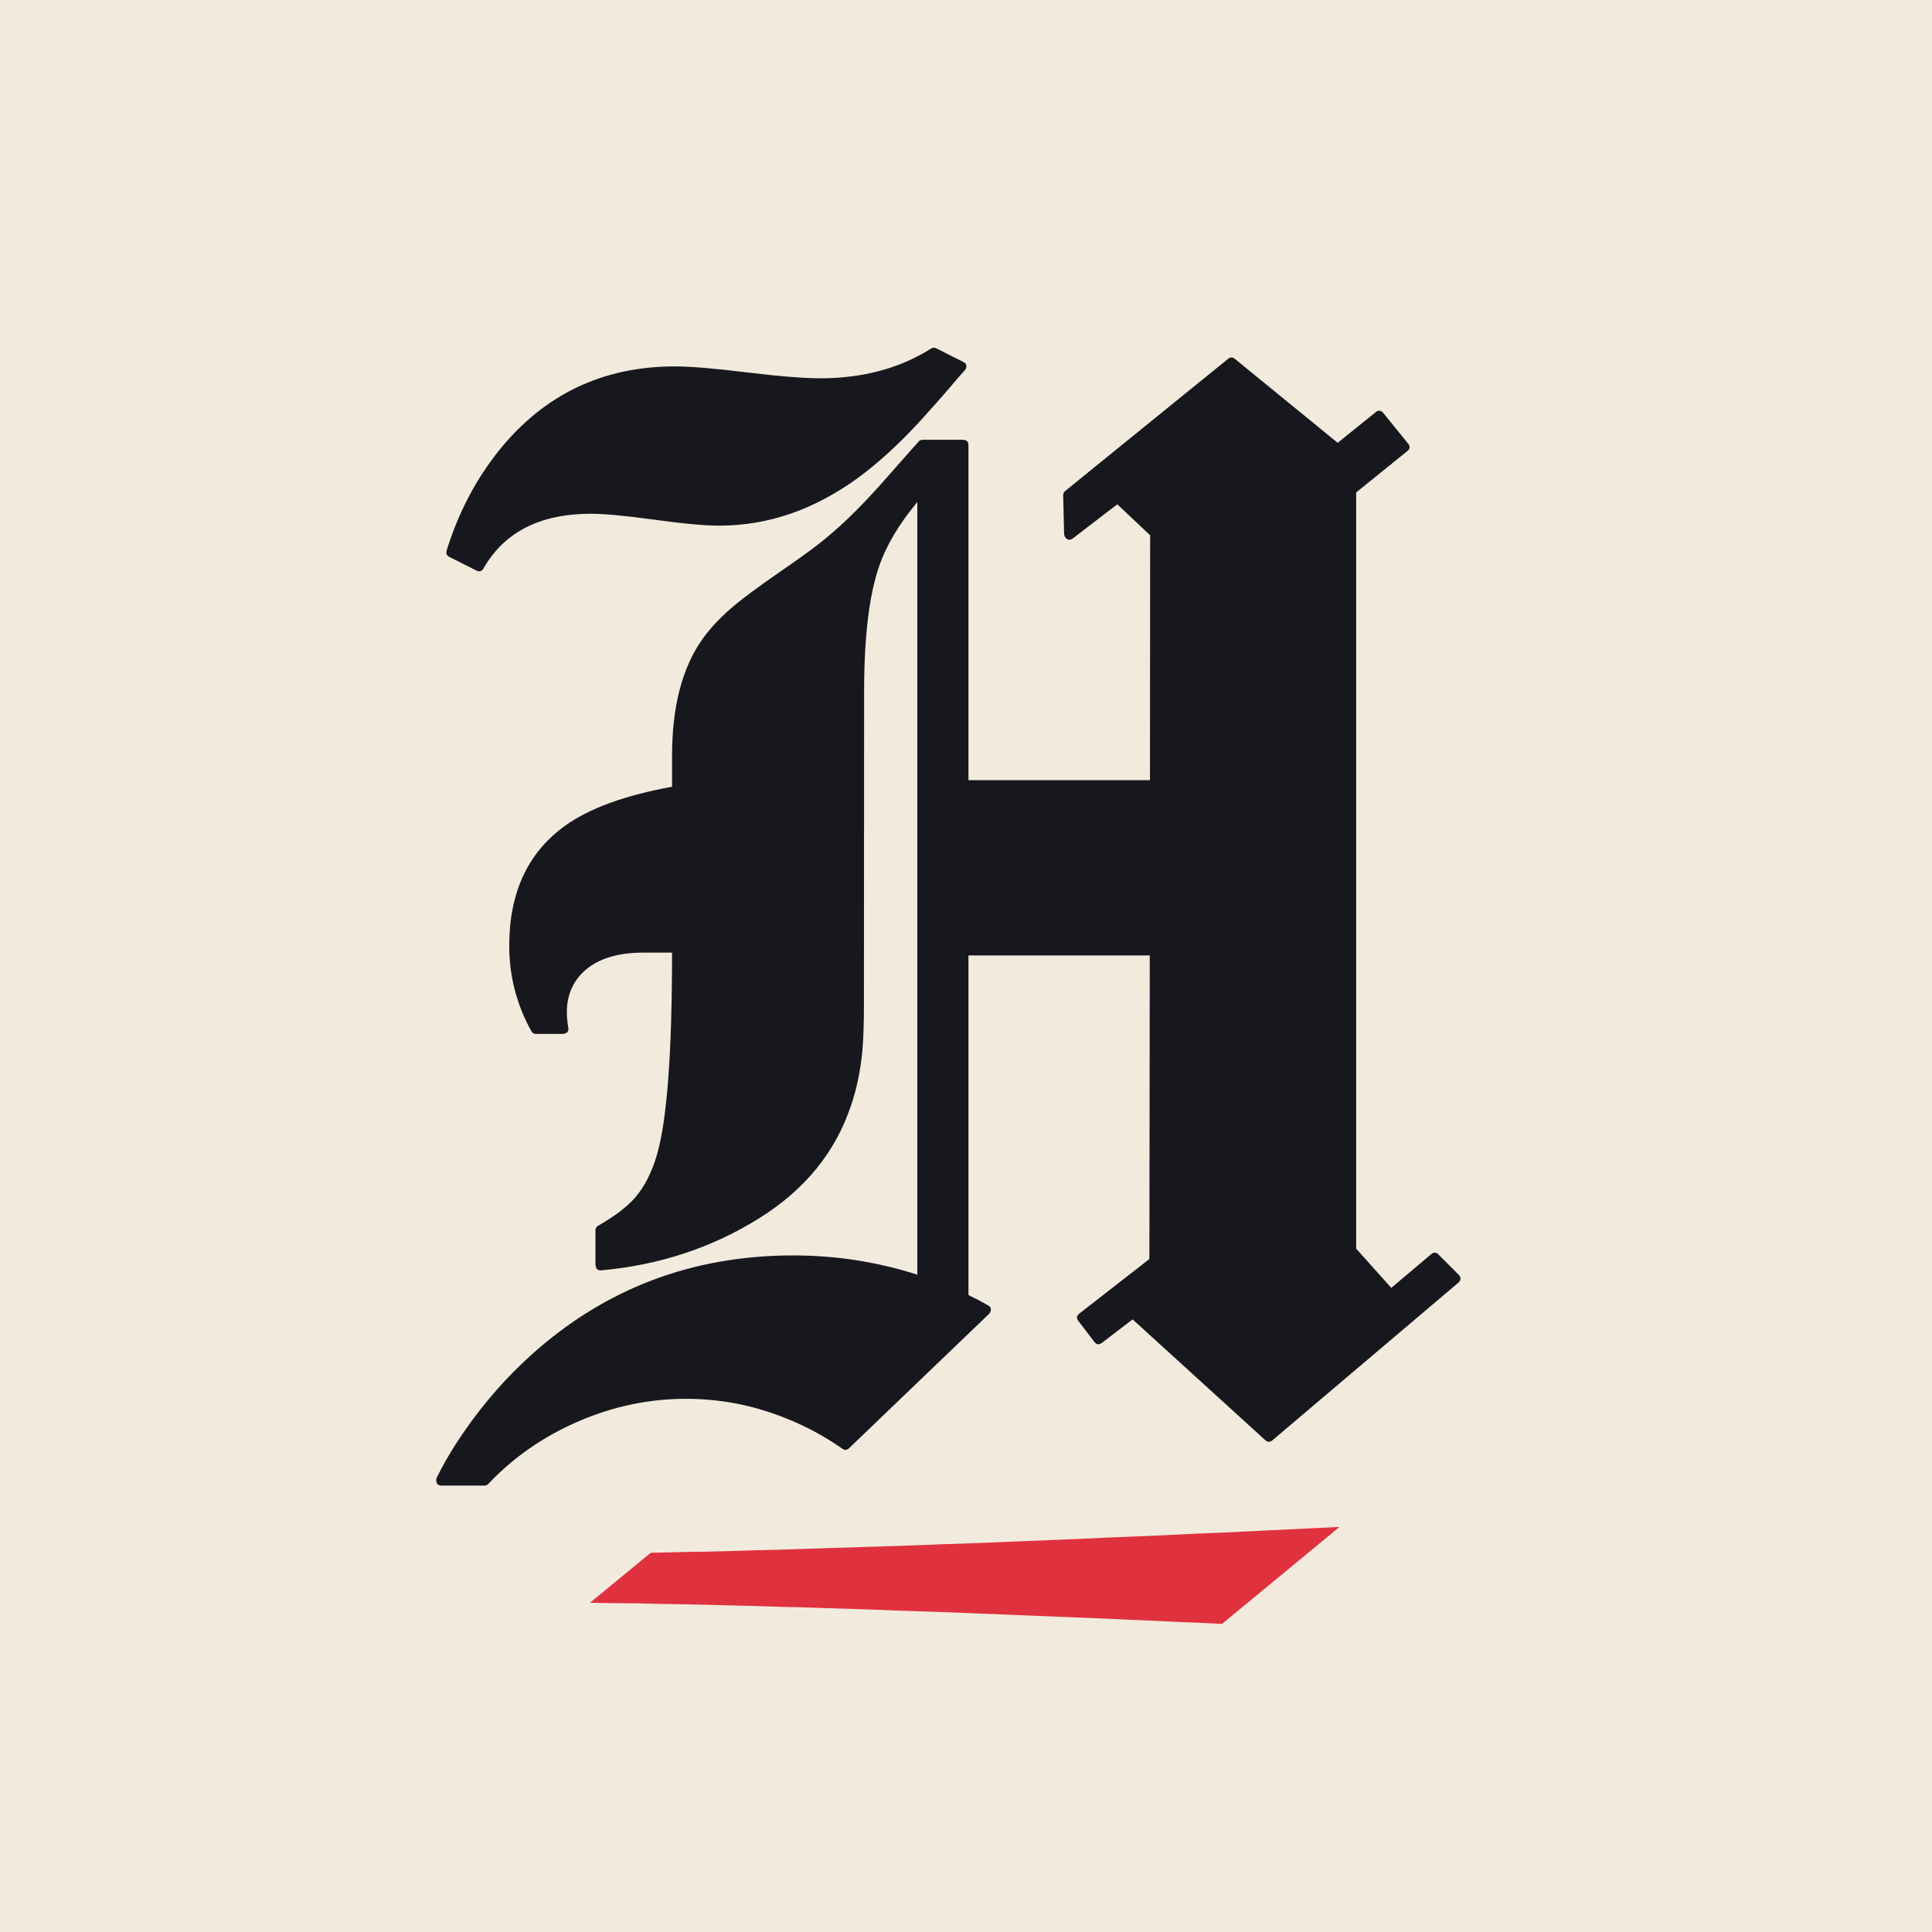
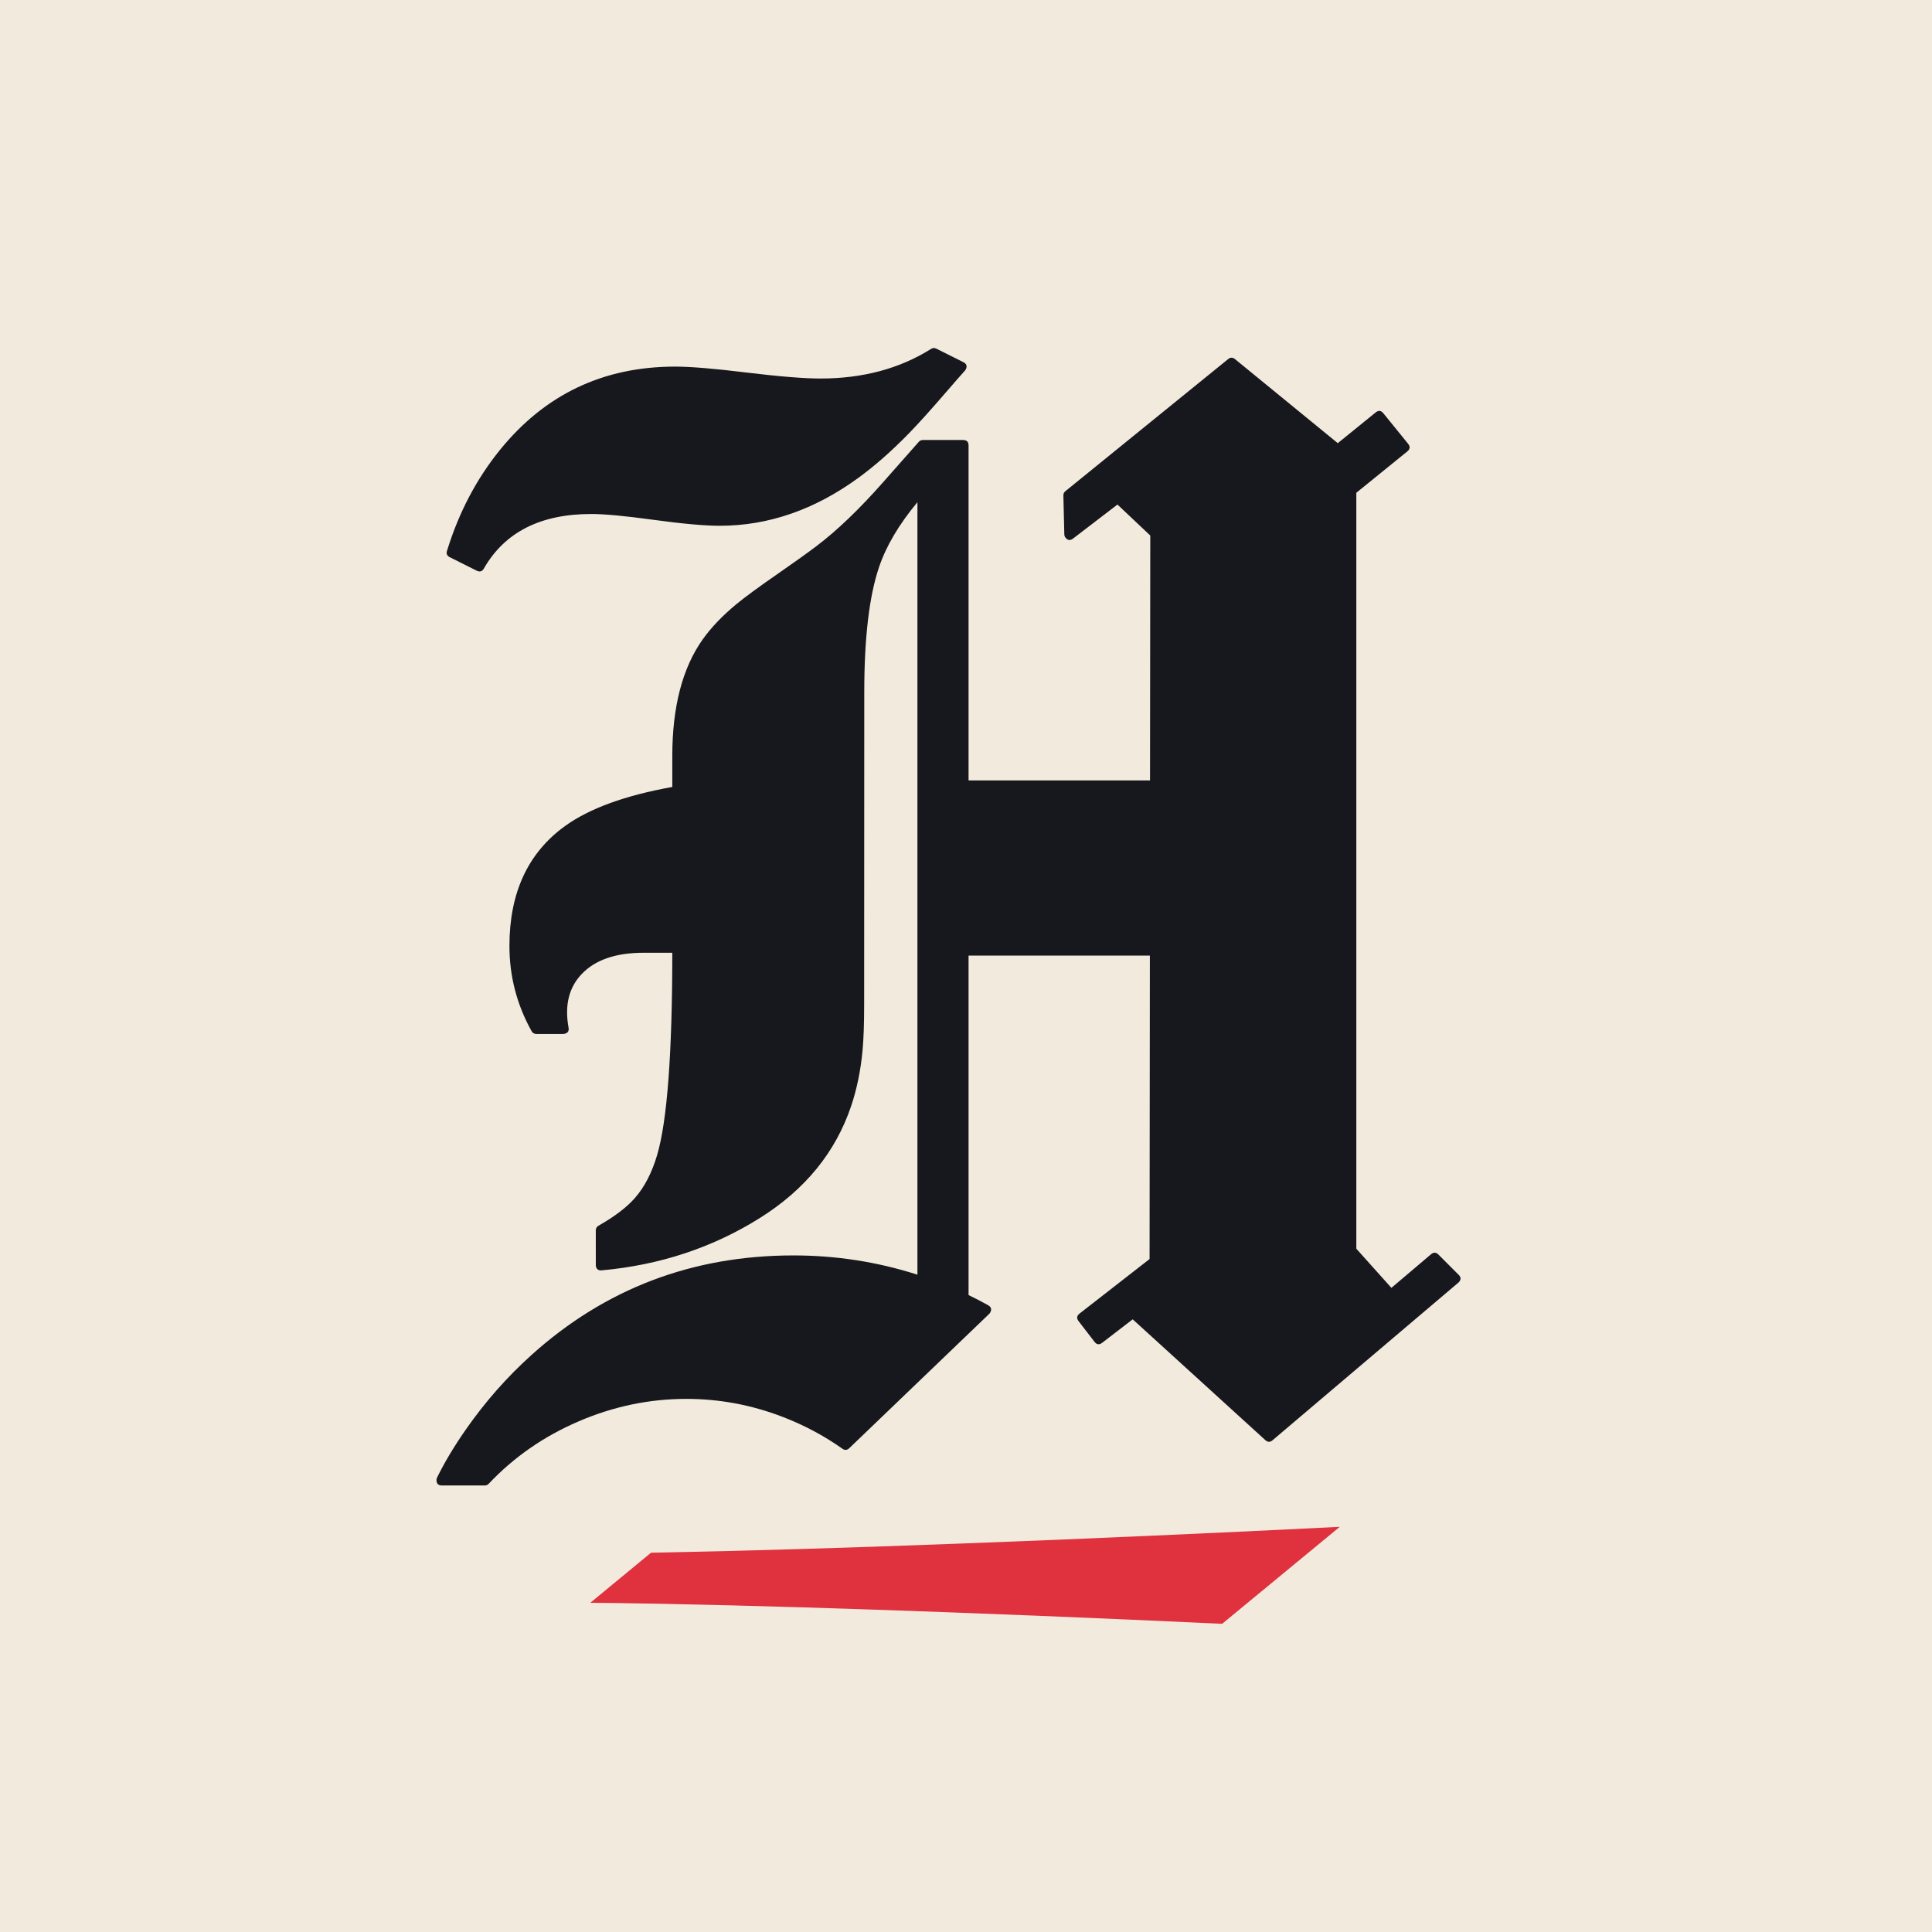
<svg xmlns="http://www.w3.org/2000/svg" width="1024" height="1024" viewBox="0 0 1024 1024">
  <rect width="1024" height="1024" fill="#F2EBDD" />
-   <path fill="#17181E" d="M317.1 649.6Q329.8 642.4 336.4 635Q344.1 626.2 348.2 612Q356.2 584.7 356.2 504.9L353.1 504.9L341 504.9Q319.1 504.9 308.3 516Q298 526.8 301.2 544.6Q301.7 547.4 298.9 547.9Q298.6 548 298.4 548H284.1Q282.4 548 281.6 546.5Q269.9 525.4 269.9 501.3Q269.9 459.1 299.3 437.8Q318.7 423.8 356.2 417V400.6Q356.2 361.6 372.2 338.9Q379 329.3 390.2 320.1Q397 314.5 412.5 303.7Q425.6 294.7 432.5 289.4Q449 276.9 467.8 255.6L486.9 234Q487.7 233.1 489 233.1H510.4Q513.3 233.1 513.3 236L513.3 413.5H609.5L609.6 283.7L592.2 267.3L568.7 285.3Q566.4 287.1 564.6 284.8Q564.1 284 564 283.1L563.5 262.5Q563.5 261.1 564.6 260.2L650.9 190.2Q652.7 188.7 654.5 190.2L709 234.7L729.1 218.5Q730.2 217.5 731.2 217.7Q732.3 217.8 733.2 218.9L746.3 235.1Q748.1 237.3 745.9 239.1L718.8 261V661.8L737.4 682.6L758.5 664.8Q760.5 663 762.4 664.9L773.1 675.6Q774.1 676.6 774.1 677.7Q774.1 678.7 773.1 679.7Q773 679.8 772.9 679.9L674.4 763.4Q672.5 765 670.6 763.3L600.3 699.3L584.1 711.7Q581.8 713.5 580 711.2L571.6 700.2Q569.8 698 572.1 696.2L609.2 667.3L609.4 506.4H513.3L513.3 565.1L513.3 686.4Q518.5 688.9 523.6 691.8Q526.1 693.2 524.7 695.7Q524.5 696.1 524.2 696.4L450 767.6Q448.3 769.2 446.4 767.8Q431.7 757.5 414.5 750.9Q389.8 741.4 363.6 741.4Q334.3 741.4 306.7 753.3Q279 765.2 258.9 786.4Q258 787.4 256.8 787.4H234.1Q231.2 787.4 231.2 784.5Q231.2 783.8 231.5 783.2Q237.4 771.1 246.6 757.9Q262 735.8 281.5 718.2Q340.1 665.4 420.4 665.4Q454.3 665.4 486.2 675.6L486.2 499.1L486.2 266.1Q471.6 283.6 465.9 300.3Q458 323.3 458 366.6L457.9 532.5V532.6Q457.9 547.6 457.1 556.7Q455.6 572.7 451 586.1Q438.7 622.9 402.7 645.5Q365.1 669.1 318.8 673.3Q317.4 673.4 316.6 672.8Q315.8 672.1 315.7 670.7Q315.6 670.5 315.6 670.4V652.1Q315.6 650.4 317.1 649.6ZM252.5 302.4 238.2 295.2Q236 294.1 236.8 291.7Q236.8 291.6 237 290.9Q246.4 261.2 264.7 238.5Q300.5 194.2 357.7 194.2Q370 194.2 395.2 197.3Q421.5 200.5 434.8 200.5Q468.4 200.5 493.4 184.8Q494.8 183.9 496.2 184.6L510.5 191.8Q511.8 192.4 512.1 193.4Q512.4 194.4 511.8 195.7Q511.6 196 511.3 196.3Q508.5 199.4 502.3 206.7Q489.3 221.7 481.5 229.7Q468 243.5 455 253.1Q420.1 278.6 381.3 278.6Q369.3 278.6 345.7 275.3Q323.7 272.3 313.2 272.3Q272.9 272.3 256.3 301.2Q254.9 303.6 252.5 302.4Z" />
-   <path fill="#E0313F" d="M312.7 849.5 344.9 823 349.9 822.9 362.4 822.6 374.8 822.4 387.2 822.1 399.6 821.7 412 821.4 424.4 821 436.9 820.6 449.3 820.2 461.7 819.8 474.1 819.4 486.5 819 498.9 818.5 511.4 818.1 523.8 817.6 536.2 817.1 548.6 816.6 561 816.1 573.4 815.6 585.9 815 598.3 814.5 610.7 814 623.1 813.4 635.5 812.8 648 812.3 660.4 811.7 672.8 811.1 685.2 810.5 697.6 809.9 710 809.3 647.7 860.7 635.5 860.1 623.1 859.6 610.7 859 598.3 858.5 585.9 857.9 573.4 857.4 561 856.9 548.6 856.4 536.2 855.9 523.8 855.4 511.4 854.9 498.9 854.4 486.5 854 474.1 853.6 461.7 853.1 449.3 852.7 436.9 852.3 424.4 851.9 412 851.6 399.6 851.2 387.2 850.9 374.8 850.6 362.4 850.3 349.9 850.1 337.5 849.8 325.1 849.7Z" />
+   <path fill="#17181E" d="M317.25 649.63Q329.97 642.41 336.5 634.98Q344.18 626.22 348.33 612.08Q356.31 584.78 356.33 504.98H341.12Q319.19 504.98 308.46 516.11Q298.11 526.82 301.34 544.61Q301.6 546.03 301.02 546.88Q300.43 547.71 299.02 547.96Q298.76 548.01 298.5 548.01H284.27Q282.57 548.01 281.75 546.53Q270.01 525.45 270.01 501.36Q270.01 459.13 299.43 437.85Q318.81 423.84 356.33 417.11V400.73Q356.33 361.7 372.37 339Q379.15 329.42 390.32 320.2Q397.07 314.62 412.63 303.84Q425.68 294.79 432.61 289.55Q449.1 277.08 467.91 255.76L486.98 234.18Q487.84 233.21 489.15 233.21H510.47Q513.36 233.21 513.36 236.1V413.63H609.54L609.67 283.85L592.28 267.42L568.75 285.45Q566.46 287.21 564.7 284.92Q564.13 284.16 564.11 283.23L563.61 262.64Q563.57 261.22 564.68 260.33L650.93 190.33Q652.76 188.84 654.58 190.34L709.05 234.88L729.13 218.6Q730.26 217.69 731.27 217.79Q732.29 217.9 733.2 219.03L746.32 235.2Q748.14 237.45 745.9 239.27L718.88 261.18V661.84L737.47 682.59L758.48 664.78Q760.51 663.06 762.4 664.94L773.09 675.64Q774.12 676.66 774.12 677.68Q774.12 678.7 773.09 679.72L674.48 763.37Q672.54 765.01 670.67 763.31L600.35 699.27L584.16 711.72Q581.88 713.48 580.11 711.2L571.68 700.25Q569.93 697.97 572.2 696.2L609.3 667.31L609.46 506.47H513.36V686.41Q518.62 688.95 523.69 691.77Q526.21 693.18 524.82 695.7Q524.61 696.09 524.29 696.39L450.14 767.56Q448.41 769.22 446.47 767.84Q431.84 757.49 414.64 750.9Q389.94 741.44 363.76 741.44Q334.44 741.44 306.81 753.3Q279.1 765.17 259.01 786.44Q258.16 787.34 256.92 787.34H234.23Q231.34 787.34 231.34 784.45Q231.34 783.78 231.63 783.18Q237.56 771.1 246.77 757.86Q262.12 735.8 281.67 718.19Q340.28 665.4 420.56 665.4Q454.4 665.4 486.26 675.61V266.18Q471.66 283.7 465.96 300.44Q458.11 323.46 458.08 366.68L458.02 532.59Q458.02 547.68 457.17 556.78Q455.67 572.71 451.14 586.19Q438.77 622.95 402.79 645.54Q365.22 669.11 318.93 673.31Q317.49 673.44 316.71 672.78Q315.92 672.13 315.79 670.69L315.78 652.14Q315.78 650.46 317.25 649.63ZM252.67 302.48 238.4 295.34Q236.16 294.23 236.95 291.86Q237.01 291.68 237.21 291.04Q246.51 261.34 264.87 238.61Q300.66 194.31 357.83 194.31Q370.1 194.31 395.35 197.41Q421.65 200.62 434.93 200.62Q468.49 200.62 493.48 184.93Q494.85 184.07 496.3 184.8L510.58 191.94Q511.88 192.58 512.19 193.55Q512.52 194.52 511.88 195.81Q511.69 196.16 511.42 196.46Q508.63 199.53 502.34 206.82Q489.43 221.82 481.61 229.83Q468.12 243.66 455.08 253.18Q420.18 278.67 381.43 278.67Q369.42 278.67 345.87 275.45Q323.85 272.43 313.34 272.43Q273.02 272.43 256.46 301.33Q255.1 303.7 252.67 302.48Z" />
+   <path fill="#E0313F" d="M312.86 849.52 345.05 822.97 387.35 822.04 424.59 821 461.83 819.82 511.48 818.03 561.14 816.07 610.8 813.94 660.45 811.67 710.11 809.25 647.75 860.66 598.38 858.42 548.73 856.33 499.07 854.42 461.83 853.1 424.59 851.91 387.35 850.87 350.1 850.03 325.27 849.63Z" />
</svg>
